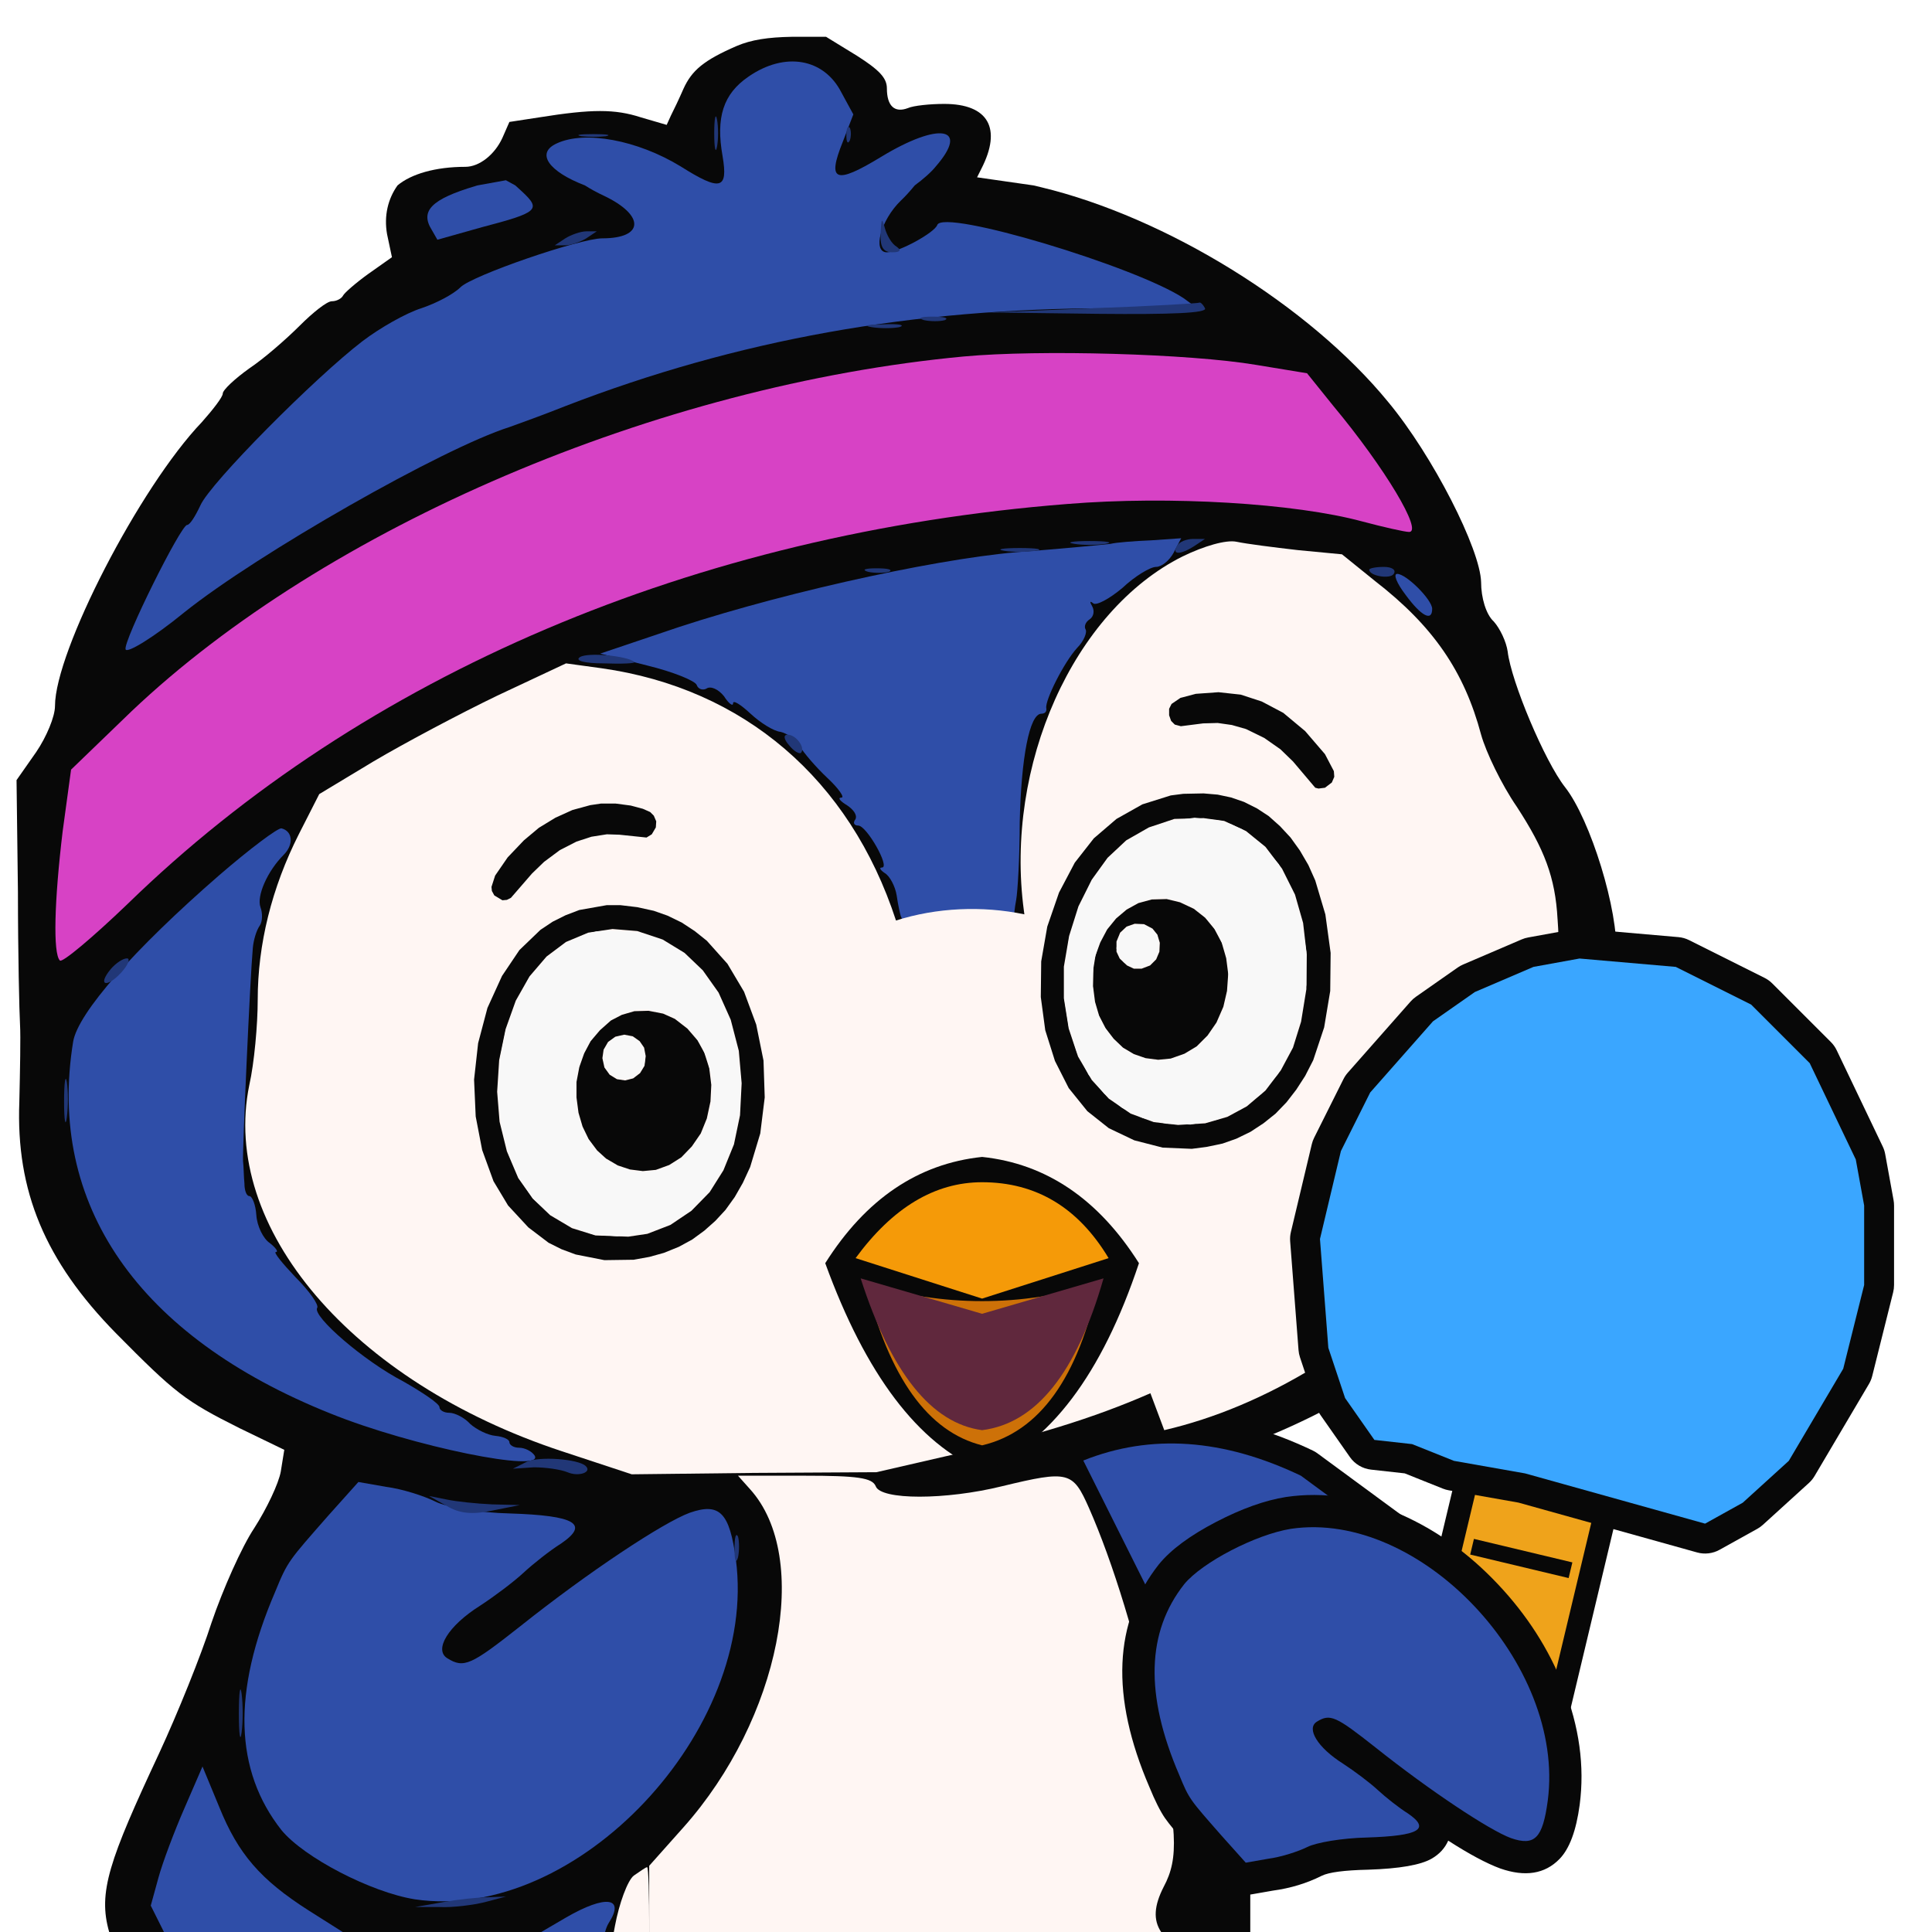
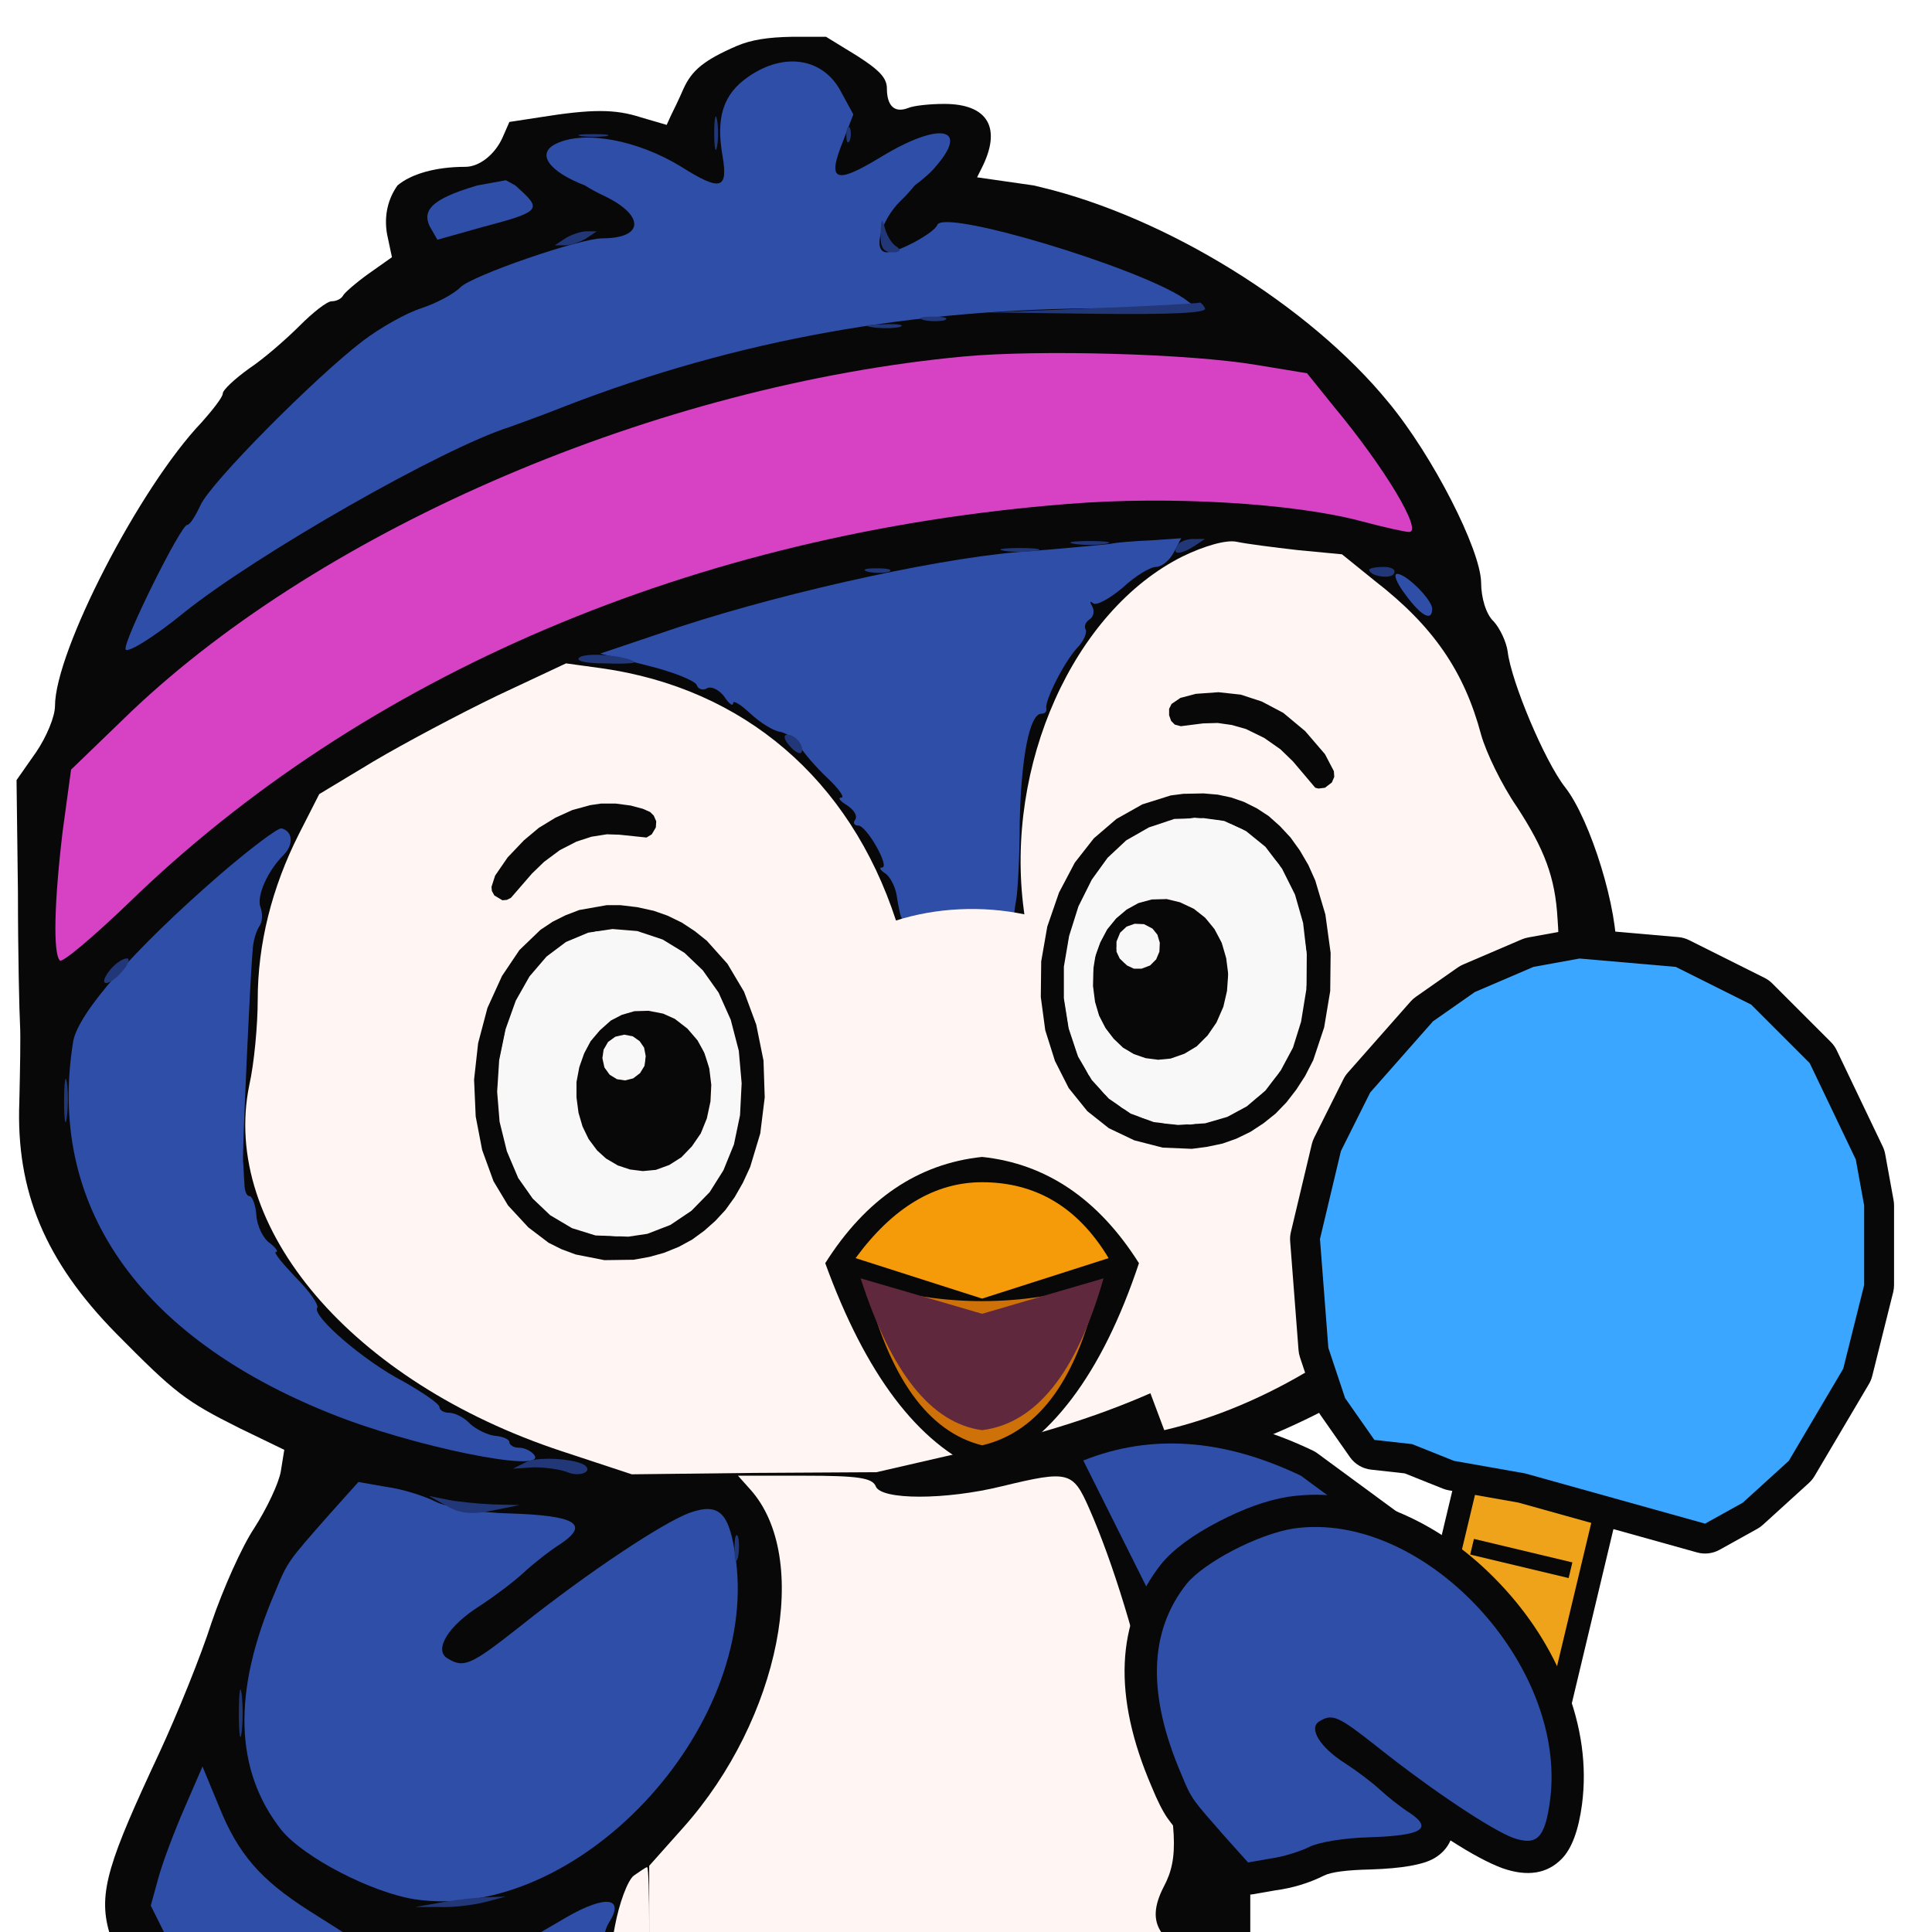
<svg xmlns="http://www.w3.org/2000/svg" viewBox="0 0 420 420" aria-hidden="true" class="sthings" data-character="pip">
  <g data-pip-part="body">
    <path fill="#080808" fill-rule="evenodd" d="M160.128 10.006C163.32 8.638 166.967 8.091 172.135 8H179.58L186.267 12.103C191.13 15.203 192.802 16.936 192.802 19.215C192.802 23.045 194.474 24.595 197.362 23.501C198.577 22.954 202.225 22.589 205.264 22.589C214.839 22.589 217.878 27.878 213.32 36.723L212.408 38.547L224.663 40.305L226.389 40.718C253.592 47.253 284.595 66.401 301.767 87.373C311.495 99.076 321.828 119.44 321.98 126.582C321.98 129.926 323.045 133.573 324.716 135.093C326.084 136.613 327.451 139.501 327.755 141.628C328.515 148.163 335.81 165.488 340.217 171.11C345.764 178.157 351.902 198.068 351.339 207.505H271.8V420.0H23.735C21.258 411.385 23.707 404.441 34.598 381.139C38.549 372.628 43.716 359.863 45.996 352.719C48.427 345.577 52.53 336.306 55.266 332.203C58.002 327.947 60.586 322.477 61.041 319.893L61.801 315.182L52.075 310.471C40.221 304.544 38.093 302.872 25.176 289.803C9.826 274.15 3.443 258.952 4.203 239.5C4.355 232.813 4.508 225.214 4.355 222.782C4.203 220.198 3.899 207.281 3.899 193.907L3.596 169.591L7.851 163.513C10.13 160.169 11.954 155.762 11.954 153.482C11.954 141.628 30.342 105.915 43.868 91.781C46.3 89.045 48.427 86.309 48.427 85.55C48.427 84.79 51.011 82.358 54.202 80.079C57.395 77.951 62.258 73.696 65.145 70.808C68.033 67.921 71.072 65.49 72.136 65.49C73.199 65.49 74.263 64.881 74.567 64.273C74.871 63.666 77.302 61.538 80.038 59.563L85.205 55.915L84.141 50.9C83.444 46.908 84.333 43.233 86.42 40.305C89.34 37.848 94.605 36.267 101.162 36.267C104.202 36.267 107.546 33.623 109.217 29.975L110.737 26.51L117.272 25.507C128.67 23.684 133.685 23.684 139.308 25.507L144.93 27.149L145.842 25.142C146.451 23.957 147.666 21.404 148.578 19.306C150.402 15.294 152.986 13.106 160.128 10.006Z" />
    <path fill="#080808" fill-rule="evenodd" d="M326.8 192.105 351.338 207.505Q350.89 221.805 349.9 238.305Q347.7 269.105 314.7 288.905Q286.1 312.005 252.0 319.705L248.7 305.405Q290.5 294.405 308.1 271.305Q331.2 246.005 326.8 219.605Z" />
    <path fill="#2f4ea8" fill-rule="evenodd" d="M162.712 16.662C170.614 11.191 179.125 12.65 182.924 20.127L185.508 24.869L183.228 30.796C179.733 39.458 181.557 40.188 191.587 34.079C204.201 26.419 210.887 27.605 203.44 36.175C202.47 37.399 200.691 38.958 198.86 40.305C197.826 41.573 196.774 42.727 195.842 43.605C191.435 47.86 189.611 54.851 192.802 54.851C195.386 54.851 203.137 50.596 203.745 48.925C204.961 45.277 247.21 58.043 257.391 64.881L260.279 67.009H241.13C198.426 67.009 160.28 73.847 122.895 88.285C118.336 90.109 112.864 92.084 110.737 92.844C96.299 97.404 56.026 120.352 40.07 133.118C33.383 138.589 27.608 142.084 27.303 141.172C26.696 139.501 39.31 114.121 40.677 114.121C41.285 114.121 42.501 112.145 43.564 109.866C45.692 105.003 68.488 82.054 78.823 74.152C82.622 71.265 88.245 68.072 91.588 67.009C94.779 65.945 98.579 63.969 100.099 62.45C102.683 59.866 126.086 51.812 130.949 51.812C140.067 51.812 140.22 46.796 131.253 42.541C129.771 41.852 128.4 41.1 127.153 40.305C119.322 37.308 116.352 33.284 121.071 31.161C127.15 28.334 138.548 30.431 147.971 36.175C156.633 41.647 158.304 41.191 157.089 33.988C155.57 25.507 157.24 20.401 162.712 16.662Z" />
    <path fill="#2f4ea8" fill-rule="evenodd" d="M112.022 40.305 113.473 41.629C117.727 45.581 116.967 46.189 104.81 49.38L95.084 52.116L93.867 49.988C91.285 45.884 93.716 43.301 103.442 40.414L103.802 40.305L109.977 39.185Z" />
    <path fill="#2f4ea8" fill-rule="evenodd" d="M241.435 118.225C242.65 117.92 246.601 117.616 250.249 117.465L256.784 117.008L255.112 120.2C254.2 121.871 252.528 123.24 251.312 123.24C250.097 123.24 246.753 125.215 244.017 127.798C241.13 130.23 238.242 131.75 237.635 131.142C236.875 130.534 236.875 130.838 237.483 131.902C237.939 132.814 237.787 134.029 236.875 134.638C235.963 135.245 235.66 136.157 235.963 136.765C236.42 137.372 235.66 139.348 234.139 140.868C231.252 144.059 227.149 152.266 227.452 153.938C227.604 154.697 227.149 155.154 226.389 155.154C223.805 155.154 221.982 164.728 221.677 178.862C221.677 186.46 221.222 193.907 220.917 195.579C220.614 197.098 220.31 199.682 220.31 201.05C220.158 202.873 218.942 203.785 216.359 203.785C214.23 203.785 210.127 204.85 207.088 206.065C201.313 208.496 197.058 207.737 198.426 204.393C198.882 203.178 198.426 202.266 197.514 202.266C196.602 202.266 195.995 201.809 195.995 201.05C196.146 200.442 196.146 199.682 195.842 199.226C195.69 198.77 195.235 196.794 194.93 194.667C194.626 192.691 193.411 190.412 192.347 189.804C191.435 189.196 190.979 188.588 191.739 188.588C193.562 188.588 188.396 179.469 186.572 179.469C185.66 179.469 185.355 178.862 185.964 178.102C186.42 177.19 185.508 175.975 184.14 175.063C182.621 174.151 182.012 173.391 182.924 173.391C183.685 173.391 182.316 171.415 179.885 169.135C177.301 166.704 174.717 163.665 173.805 162.144C173.046 160.777 171.071 159.409 169.702 159.105C168.183 158.953 165.296 157.129 163.167 155.154C161.04 153.178 159.368 152.115 159.368 152.875C159.368 153.634 158.457 153.026 157.392 151.354C156.177 149.834 154.505 149.075 153.593 149.682C152.834 150.139 151.77 149.834 151.465 148.922C151.162 148.01 146.299 146.035 140.676 144.668L130.493 142.084L143.108 137.829C166.663 129.622 201.921 121.719 220.917 120.047C230.948 119.288 240.218 118.376 241.435 118.225Z" />
    <path fill="#2f4ea8" fill-rule="evenodd" d="M305.567 129.318C303.591 126.734 302.832 124.759 303.743 124.759C305.72 124.759 311.342 130.382 311.342 132.357C311.342 135.245 308.911 133.878 305.567 129.318Z" />
    <path fill="#2f4ea8" fill-rule="evenodd" d="M47.667 190.259C54.354 184.484 60.434 179.926 61.193 180.078C63.625 180.685 63.929 183.572 61.649 185.853C58.154 189.347 55.723 194.819 56.634 197.251C57.09 198.466 57.09 200.29 56.483 201.202C55.723 202.266 55.114 204.393 54.963 206.065C54.354 212.752 52.683 250.29 52.835 252.417C52.987 253.632 52.987 255.913 53.139 257.28C53.139 258.8 53.595 260.016 54.202 260.016C54.811 260.016 55.571 261.84 55.723 264.119C55.874 266.551 57.242 269.285 58.61 270.197C59.977 271.262 60.586 272.173 59.977 272.173C59.37 272.173 61.346 274.605 64.233 277.644C67.273 280.684 69.4 283.723 68.945 284.331C67.88 286.155 79.126 295.881 87.637 300.289C91.892 302.72 95.539 305.152 95.539 305.912C95.539 306.519 96.451 307.128 97.667 307.128C98.883 307.128 101.011 308.191 102.226 309.559C103.595 310.775 106.026 311.991 107.698 312.143C109.37 312.294 110.737 312.903 110.737 313.51C110.737 314.118 111.649 314.726 112.864 314.726C114.08 314.726 115.6 315.485 116.208 316.397C118.639 320.35 89.461 314.422 71.832 307.279C30.039 290.563 10.13 261.84 15.905 226.429C16.97 220.198 29.127 206.369 47.667 190.259Z" />
    <path fill="#080808" fill-rule="evenodd" d="M233.253 311.887Q257.717 302.103 285.41 315.347Q285.925 315.593 286.384 315.931L323.784 343.431Q324.264 343.784 324.666 344.224Q325.067 344.664 325.377 345.173Q325.685 345.684 325.888 346.244Q326.091 346.804 326.181 347.393Q326.271 347.982 326.243 348.577Q326.217 349.172 326.075 349.75Q325.932 350.329 325.68 350.869Q325.427 351.409 325.074 351.889Q324.857 352.185 324.605 352.452Q306.216 371.991 283.164 381.295Q274.377 385.931 266.662 381.644Q260.033 377.961 255.407 367.569L244.585 349.173Q244.48 348.995 244.389 348.811L230.089 320.211Q229.822 319.678 229.665 319.103Q229.507 318.528 229.465 317.934Q229.423 317.339 229.497 316.748Q229.572 316.158 229.76 315.592Q229.949 315.027 230.244 314.509Q230.539 313.992 230.93 313.541Q231.32 313.091 231.791 312.726Q232.262 312.36 232.794 312.094Q233.02 311.981 233.253 311.887Z" />
    <path fill="#2f4ea8" fill-rule="evenodd" d="M235.5 317.505Q257.5 308.705 282.8 320.805L320.2 348.305Q302.6 367.005 280.6 375.805Q276.341 378.128 272.627 377.453Q265.79 376.21 260.8 364.805L249.8 346.105Z" />
    <path fill="#2f4ea8" fill-rule="evenodd" d="M71.376 329.468 77.911 322.172 83.989 323.237C87.485 323.693 92.196 325.213 94.627 326.428C97.059 327.644 104.05 328.859 110.889 329.012C125.023 329.468 128.214 331.291 121.983 335.546C119.551 337.066 115.904 339.954 113.776 341.929C111.649 343.905 107.393 347.096 104.354 349.072C97.363 353.479 94.324 358.646 97.211 360.47C100.859 362.75 102.378 361.99 113.168 353.479C128.062 341.626 144.171 330.988 149.946 328.859C156.48 326.58 158.609 328.859 159.976 339.042C164.839 376.123 125.326 418.068 90.221 412.901C80.646 411.381 66.057 403.782 61.193 397.856C51.011 384.938 50.403 367.917 59.826 346.032C62.561 339.346 62.713 339.346 71.376 329.468Z" />
    <path fill="#2f4ea8" fill-rule="evenodd" d="M40.07 393.144 44.021 384.026 47.667 392.841C51.771 403.022 56.634 408.646 67.121 415.332L74.498 420.0H35.64L32.774 414.269L34.446 408.19C35.358 404.846 37.941 398.007 40.07 393.144Z" />
    <path fill="#2f4ea8" fill-rule="evenodd" d="M123.047 416.853C131.71 411.838 135.964 412.445 132.317 418.068C131.991 418.611 131.724 419.29 131.542 420.0H117.666Z" />
    <path fill="#213777" fill-rule="evenodd" d="M155.265 28.972C155.265 25.689 155.57 24.413 155.873 25.963C156.177 27.605 156.177 30.34 155.873 31.89C155.57 33.531 155.265 32.255 155.265 28.972Z" />
    <path fill="#213777" fill-rule="evenodd" d="M183.988 29.428C183.988 27.878 184.292 27.24 184.748 27.787C185.052 28.425 185.052 29.701 184.748 30.523C184.292 31.434 183.988 30.887 183.988 29.428Z" />
    <path fill="#213777" fill-rule="evenodd" d="M126.39 29.61C124.871 29.337 126.086 29.154 128.974 29.154C131.861 29.154 133.077 29.337 131.71 29.61C130.189 29.793 127.758 29.793 126.39 29.61Z" />
    <path fill="#213777" fill-rule="evenodd" d="M191.435 50.596C191.587 47.404 191.739 47.253 192.347 49.532C192.802 51.204 193.866 53.028 194.93 53.635C195.995 54.395 195.69 54.851 194.018 54.851C192.042 54.851 191.283 53.788 191.435 50.596Z" />
    <path fill="#213777" fill-rule="evenodd" d="M122.895 51.812C124.111 51.052 126.238 50.292 127.454 50.292H129.734L127.454 51.812C126.238 52.571 124.111 53.331 122.895 53.331H120.615Z" />
    <path fill="#213777" fill-rule="evenodd" d="M237.635 67.009C250.249 66.553 260.583 65.945 260.735 65.793C260.887 65.641 261.495 66.097 261.951 67.009C262.559 68.072 254.504 68.377 238.851 68.225L214.839 67.921Z" />
    <path fill="#213777" fill-rule="evenodd" d="M200.858 69.593C199.337 69.137 200.249 68.832 202.68 68.832C205.264 68.832 206.328 69.137 205.416 69.593C204.352 69.896 202.225 69.896 200.858 69.593Z" />
    <path fill="#213777" fill-rule="evenodd" d="M189.46 71.113C187.484 70.808 188.699 70.504 192.042 70.504C195.386 70.353 196.905 70.656 195.538 71.113C194.018 71.416 191.283 71.416 189.46 71.113Z" />
    <path fill="#213777" fill-rule="evenodd" d="M233.532 118.225C231.555 117.92 233.076 117.616 236.875 117.616C240.674 117.616 242.195 117.92 240.371 118.225C238.395 118.528 235.355 118.528 233.532 118.225Z" />
    <path fill="#213777" fill-rule="evenodd" d="M255.872 118.68C256.327 117.768 257.999 117.16 259.367 117.16H261.951L259.671 118.68C256.632 120.656 254.655 120.656 255.872 118.68Z" />
    <path fill="#213777" fill-rule="evenodd" d="M218.335 119.744C216.359 119.44 217.878 119.135 221.677 119.135C225.477 119.135 226.997 119.44 225.173 119.744C223.198 120.047 220.158 120.047 218.335 119.744Z" />
    <path fill="#213777" fill-rule="evenodd" d="M188.699 124.303C187.179 123.847 188.091 123.543 190.523 123.543C193.107 123.543 194.171 123.847 193.259 124.303C192.195 124.607 190.067 124.607 188.699 124.303Z" />
    <path fill="#213777" fill-rule="evenodd" d="M297.664 123.847C297.664 123.543 299.033 123.24 300.855 123.24C302.527 123.24 303.591 123.847 302.984 124.759C302.224 125.975 297.664 125.215 297.664 123.847Z" />
    <path fill="#213777" fill-rule="evenodd" d="M126.086 142.844C127.758 141.78 136.268 142.54 137.94 143.907C138.245 144.212 135.204 144.364 131.253 144.212C126.998 144.212 124.871 143.604 126.086 142.844Z" />
    <path fill="#213777" fill-rule="evenodd" d="M171.526 161.993C170.311 160.625 170.311 159.713 171.223 159.713C173.046 159.713 175.174 162.601 174.11 163.665C173.805 163.968 172.59 163.36 171.526 161.993Z" />
    <path fill="#213777" fill-rule="evenodd" d="M24.112 210.625C25.176 209.408 26.696 208.344 27.608 208.344C28.367 208.344 27.911 209.713 26.391 211.384C23.2 214.879 21.073 214.271 24.112 210.625Z" />
    <path fill="#213777" fill-rule="evenodd" d="M13.929 239.5C13.929 235.244 14.234 233.42 14.538 235.244C14.841 237.219 14.841 240.563 14.538 242.843C14.234 245.275 13.929 243.603 13.929 239.5Z" />
    <path fill="#213777" fill-rule="evenodd" d="M114.536 317.766C117.272 316.55 125.63 317.157 127.302 318.678C128.822 320.045 125.783 321.109 123.351 320.045C121.83 319.438 118.639 318.981 116.055 318.981L111.497 319.285Z" />
    <path fill="#213777" fill-rule="evenodd" d="M97.059 327.34 93.26 325.213 97.059 325.972C99.187 326.428 103.595 326.884 106.938 327.035L113.016 327.188L106.938 328.404C102.53 329.316 99.795 329.012 97.059 327.34Z" />
    <path fill="#213777" fill-rule="evenodd" d="M159.673 336.763C159.673 334.179 159.976 333.115 160.433 334.027C160.736 335.091 160.736 337.218 160.433 338.585C159.976 340.106 159.673 339.194 159.673 336.763Z" />
    <path fill="#213777" fill-rule="evenodd" d="M51.923 372.476C51.923 367.917 52.227 365.941 52.53 368.221C52.835 370.653 52.835 374.3 52.53 376.579C52.227 379.01 51.923 377.035 51.923 372.476Z" />
    <path fill="#213777" fill-rule="evenodd" d="M96.299 413.509C99.642 412.901 104.05 412.445 106.177 412.445L109.977 412.293L105.417 413.509C102.986 414.117 98.427 414.725 95.539 414.572H90.221Z" />
    <path fill="#fff6f3" fill-rule="evenodd" d="M257.087 120.959C261.799 118.68 266.51 117.313 268.789 117.768C270.917 118.225 276.845 118.984 282.163 119.592L291.737 120.504L298.88 126.279C311.646 136.157 318.333 146.035 321.98 159.713C323.045 163.513 326.388 170.503 329.73 175.366C335.733 184.57 338.107 190.73 338.598 199.805H338.603Q341.1 232.805 318.0 271.305Q286.1 303.205 253.1 310.905L250.089 302.878C237.848 308.255 224.218 312.453 205.721 316.55L190.523 320.045L163.927 320.197L137.333 320.501L122.135 315.485C76.542 300.441 47.82 266.854 54.202 235.852C55.266 231.141 56.026 222.782 56.026 217.31C56.026 205.305 59.066 192.995 64.992 181.293L69.4 172.631L81.254 165.488C87.941 161.537 99.947 155.154 108.153 151.203L123.047 144.212L130.798 145.276C161.639 149.638 184.737 169.343 194.781 200.112C203.601 197.304 213.52 196.856 222.69 198.768L222.589 198.01C218.335 166.4 233.379 132.814 257.087 120.959Z" />
    <path fill="#fff6f3" fill-rule="evenodd" d="M137.788 407.734C139.155 406.822 140.372 405.91 140.676 405.91C140.979 405.91 141.132 411.99 141.132 419.588V420.0H133.439C133.518 419.573 133.6 419.132 133.685 418.676C134.597 413.813 136.421 408.797 137.788 407.734Z" />
    <path fill="#fff6f3" fill-rule="evenodd" d="M163.016 323.693 160.433 320.805H174.87C186.42 320.805 189.611 321.26 190.371 323.084C191.435 326.125 205.568 326.125 217.878 323.084C232.315 319.59 233.227 319.893 236.723 327.796C241.89 339.497 247.361 357.127 251.161 375.516C256.024 397.704 256.327 403.934 252.984 410.166C250.873 414.284 250.668 417.375 252.423 420.0H141.132V405.606L148.578 397.247C169.551 373.692 176.541 338.585 163.016 323.693Z" />
    <path fill="#d742c5" fill-rule="evenodd" d="M209.52 77.495C225.933 75.976 258.608 76.888 273.045 79.319L284.139 81.143L289.762 88.133C301.16 101.81 309.366 115.641 306.327 115.641C305.415 115.641 300.704 114.577 296.145 113.36C281.555 109.409 254.352 107.738 232.012 109.562C151.162 115.944 78.974 146.643 27.76 196.491C20.161 203.785 13.474 209.408 13.017 208.801C11.498 207.281 11.802 195.882 13.626 180.685L15.449 167.312L28.52 154.697C70.767 114.577 142.955 83.726 209.52 77.495Z" />
  </g>
  <g class="sthings-face" data-face="surprised">
    <g data-pip-part="eye-0">
      <path fill="#080808" fill-rule="evenodd" d="M131.924 196.769H134.828L138.524 197.209L142.132 198.001L145.124 199.057L148.204 200.553L151.02 202.401L153.66 204.513L158.148 209.529L161.756 215.601L164.396 222.729L165.98 230.561L166.244 238.569L165.276 246.401L163.076 253.705L161.492 257.137L159.732 260.217L157.708 263.033L155.508 265.409L153.132 267.521L150.492 269.457L147.588 271.041L144.332 272.361L141.164 273.241L137.732 273.857L131.396 273.945L125.148 272.713L122.068 271.569L119.252 270.161L114.852 266.817L110.452 262.065L107.284 256.785L104.82 250.009L103.412 242.705L103.06 234.697L103.94 226.777L105.964 219.121L109.132 212.169L112.916 206.537L117.492 202.137L120.132 200.377L122.948 198.969L125.94 197.825L131.924 196.769ZM138.524 202.401 133.156 201.961 127.876 202.753 123.036 204.777 118.812 207.945 115.116 212.257 112.124 217.537 109.924 223.697 108.516 230.473 108.076 237.337 108.604 243.849 110.188 250.273 112.652 256.081 115.82 260.569 119.604 264.177 124.356 266.993 129.46 268.577 136.588 268.841 140.724 268.225 145.74 266.289 150.316 263.209 154.276 259.161 157.268 254.409 159.556 248.777 160.876 242.441 161.228 235.489 160.612 228.449 158.852 221.673 156.212 215.777 152.78 210.937 148.82 207.153 144.068 204.249 138.524 202.401ZM135.18 220.617 137.908 219.825 140.988 219.737 144.156 220.353 146.708 221.497 149.436 223.609 151.636 226.161 153.132 228.889 154.188 232.233 154.628 235.841 154.452 239.449 153.66 243.145 152.34 246.401 150.404 249.217 148.116 251.593 145.476 253.265 142.572 254.321 139.756 254.585 136.94 254.233 134.3 253.353 131.748 251.857 129.812 250.097 127.964 247.633 126.644 244.905 125.764 241.913 125.324 238.569V235.225L125.94 231.969L126.996 228.977L128.404 226.337L130.428 223.961L132.804 221.849L135.18 220.617ZM128.316 175.033 130.692 174.681H133.772L137.116 175.121L139.756 175.825L141.34 176.529L142.132 177.321L142.66 178.553L142.572 179.873L141.692 181.369L140.548 182.073L134.652 181.457L131.924 181.369L128.58 181.897L125.324 182.953L121.716 184.801L118.284 187.353L115.644 189.905L111.068 195.185L110.188 195.625L109.22 195.713L107.46 194.657L106.932 193.689L106.844 192.809L107.636 190.345L110.364 186.385L113.884 182.689L117.14 179.961L120.748 177.761L124.444 176.089L128.316 175.033ZM139.052 226.337 137.556 225.281 135.708 224.929 133.772 225.369 132.188 226.513 131.22 228.185 130.956 230.033 131.396 232.057 132.54 233.641 134.124 234.609 135.884 234.873 137.644 234.433 139.14 233.289 140.108 231.705 140.372 229.593 140.02 227.745 139.052 226.337Z" />
      <path fill="#f8f8f8" fill-rule="evenodd" d="M127.436 203.017 129.636 202.489 132.54 202.313 138.7 202.665 143.716 204.249 148.38 206.977 152.516 210.937 155.948 215.777 158.588 221.497 160.26 227.657 161.052 234.609 160.788 241.737 159.468 248.337 157.092 254.233 153.924 259.249 149.876 263.385 145.124 266.377 139.756 268.225 134.124 268.753 128.844 268.313 123.916 266.553 119.516 263.913 115.82 260.481 112.828 256.169 110.54 250.889 108.956 244.817 108.34 238.305 108.692 230.121 109.924 224.049 112.036 218.153 114.852 212.873 118.548 208.473 122.772 205.129 127.436 203.017ZM143.716 220.001 140.284 219.385 137.908 219.561 135.004 220.441 132.188 222.113 129.9 224.225 127.876 226.953 126.38 230.121 125.412 233.553 125.06 237.249 125.324 240.681 126.204 244.201 127.612 247.281 129.548 250.009 131.836 252.121 134.476 253.617 137.556 254.585 140.46 254.761 143.276 254.321 145.916 253.265 148.468 251.505 150.58 249.393 152.34 246.753 153.748 243.761 154.54 240.681 154.804 237.249 154.628 233.817 153.836 230.561 152.604 227.569 150.844 224.841 148.82 222.729 146.444 221.057 143.716 220.001ZM133.42 225.721 135.18 225.105 136.852 225.281 138.7 226.161 139.756 227.657 140.284 229.505 140.108 231.265 139.14 232.937 137.732 234.169 136.06 234.609 134.3 234.433 132.628 233.465 131.572 232.057 131.132 230.385 131.308 228.449 132.1 226.953 133.42 225.721Z" />
    </g>
    <g data-pip-part="eye-1">
      <path fill="#080808" fill-rule="evenodd" d="M254.508 172.921 257.236 172.569 261.636 172.481 264.716 172.745 267.62 173.361 270.436 174.329 273.252 175.737 275.804 177.409 278.268 179.609 280.556 182.073 282.58 184.889 284.428 188.057 285.924 191.401 288.124 198.793 289.268 207.153 289.18 215.425 287.86 223.345 285.484 230.473 283.724 233.905 281.788 236.897 279.676 239.625 277.3 242.089 274.66 244.201 271.844 246.049 268.764 247.545 265.772 248.601 262.428 249.305 259.084 249.745 252.748 249.481 246.588 247.897 241.044 245.257 236.38 241.561 232.332 236.545 229.34 230.649 227.228 223.961 226.26 216.745 226.348 209.001 227.668 201.433 230.22 194.041 233.652 187.529 237.788 182.249 242.716 178.025 248.348 174.857 254.508 172.921ZM266.124 178.465 261.636 177.849 255.3 178.025 249.756 179.873 244.828 182.689 240.78 186.473 237.348 191.225 234.444 197.033 232.42 203.457 231.276 210.145V217.009L232.332 223.609L234.356 229.681L237.348 234.785L241.044 238.833L245.796 242.089L250.812 243.937L256.092 244.553L261.988 244.201L266.828 242.793L271.052 240.505L275.1 237.073L278.444 232.673L281.084 227.745L282.844 222.113L283.988 215.073L284.076 207.505L283.284 200.641L281.524 194.481L278.708 188.849L275.1 184.097L270.876 180.665L266.124 178.465ZM247.468 196.329 250.372 195.537 253.628 195.449 256.532 196.153 259.524 197.561 261.988 199.497 264.012 201.961 265.596 204.953 266.564 208.297 267.004 211.729 266.74 215.425 265.948 218.857 264.452 222.289 262.516 225.105 260.14 227.481 257.5 229.065 254.508 230.121 251.78 230.385 249.052 230.033 246.5 229.153 244.124 227.745 242.1 225.809 240.34 223.521 238.932 220.793 238.052 217.801 237.612 214.369 237.7 210.497 238.14 207.769 239.196 204.865 240.692 202.049 242.628 199.673 244.916 197.737 247.468 196.329ZM259.964 150.833 264.892 150.481 269.732 151.009 274.308 152.505 278.972 154.969 283.724 158.929 288.036 163.945 289.972 167.641 290.06 168.873 289.532 170.105 288.036 171.249 286.628 171.425 285.924 171.249 281.084 165.529 278.356 162.889 274.836 160.425 270.876 158.489 267.796 157.609 264.716 157.169 261.548 157.257 256.708 157.873 255.388 157.521 254.596 156.729 254.156 155.497V154.089L254.684 153.033L256.62 151.713L259.964 150.833ZM250.548 201.873 248.7 200.905 246.676 200.817 244.916 201.433 243.508 202.753 242.716 204.689V206.889L243.42 208.385L245.004 209.881L246.5 210.585H248.172L250.02 209.881L251.34 208.561L252.044 206.889L252.132 204.953L251.604 203.193L250.548 201.873Z" />
      <path fill="#f8f8f8" fill-rule="evenodd" d="M254.156 178.553 259.7 177.761 264.98 178.377 267.62 179.169 270.084 180.313 274.308 183.569 278.004 187.881 280.996 193.601 282.932 199.849 283.988 206.889V214.105L282.844 221.233L280.82 227.745L277.828 233.465L274.22 237.777L269.82 241.121L264.54 243.409L258.82 244.465L253.54 244.289L248.436 243.057L243.948 240.857L240.076 237.777L236.644 233.641L234.092 228.713L232.332 223.169L231.364 217.009L231.452 210.497L232.42 203.897L234.444 197.473L237.26 191.577L240.604 186.913L244.652 183.129L249.228 180.313L254.156 178.553ZM255.652 195.625 252.66 195.185 249.844 195.449 247.028 196.329 244.564 197.737 242.012 200.113 240.164 202.577 238.756 205.569 237.788 209.001 237.436 212.873 237.7 216.833 238.404 219.737 239.724 222.729 241.748 225.633 244.124 227.921 246.852 229.505 249.756 230.385 252.572 230.561 255.388 230.033 258.204 228.889 260.756 227.217 262.78 225.105 264.628 222.465 265.948 219.473 266.828 216.041 267.092 212.697 266.916 209.353 266.124 206.097 264.892 203.193 263.132 200.553 260.844 198.265 258.292 196.593 255.652 195.625ZM245.18 201.609 246.94 200.993 248.7 201.081 250.284 201.873 251.516 203.193 251.956 205.217 251.692 207.417 250.988 208.649 249.492 209.881 247.908 210.321 246.06 210.233 244.388 209.265 243.332 207.945 242.716 206.185 242.892 204.513 243.86 202.753 245.18 201.609Z" />
    </g>
    <g data-pip-part="beak">
      <path fill="#080808" fill-rule="evenodd" d="M179.4 274.605Q192.6 253.705 213.5 251.505Q234.4 253.705 247.6 274.605Q235.5 310.905 213.5 319.705Q192.6 310.905 179.4 274.605Z" />
      <path fill="#cd7108" fill-rule="evenodd" d="M188.2 279.005Q213.5 286.705 238.8 279.005Q232.2 309.805 213.5 314.205Q195.9 309.805 188.2 279.005Z" />
      <path fill="#f59a08" fill-rule="evenodd" d="M186.0 273.505Q198.1 257.005 213.5 257.005Q231.1 257.005 241.0 273.505L213.5 282.305L186.0 273.505Z" />
      <path fill="#60283d" fill-rule="evenodd" d="M187.1 277.905 213.5 285.605 239.9 277.905Q231.1 308.705 213.5 310.905Q197.0 308.705 187.1 277.905Z" />
    </g>
  </g>
  <g data-pip-part="racket">
-     <path fill="#080808" fill-rule="evenodd" d="M353.666 320.181 340.294 376.179 305.277 367.821 318.651 311.819Q318.856 310.959 319.145 310.123Q319.433 309.287 319.803 308.484Q320.173 307.68 320.618 306.916Q321.065 306.153 321.584 305.437Q322.102 304.721 322.689 304.06Q323.276 303.399 323.924 302.797Q324.573 302.196 325.278 301.662Q325.982 301.127 326.735 300.664Q327.489 300.201 328.284 299.814Q329.078 299.428 329.908 299.12Q330.737 298.813 331.593 298.588Q332.447 298.364 333.321 298.225Q334.194 298.086 335.077 298.033Q335.96 297.979 336.843 298.013Q337.727 298.047 338.603 298.167Q339.48 298.287 340.339 298.493Q341.199 298.697 342.035 298.987Q342.871 299.275 343.675 299.644Q344.478 300.014 345.242 300.459Q346.005 300.906 346.721 301.425Q347.437 301.943 348.098 302.531Q348.76 303.117 349.361 303.766Q349.963 304.414 350.497 305.119Q351.032 305.823 351.495 306.577Q351.957 307.33 352.344 308.125Q352.731 308.921 353.038 309.75Q353.345 310.578 353.57 311.434Q353.794 312.29 353.934 313.162Q354.072 314.036 354.126 314.919Q354.179 315.801 354.145 316.686Q354.112 317.569 353.992 318.444Q353.871 319.321 353.666 320.181Z" />
-     <path fill="#efa31b" fill-rule="evenodd" d="M348.803 319.02 335.431 375.019 310.141 368.982 323.514 312.981Q323.663 312.359 323.871 311.755Q324.08 311.151 324.346 310.572Q324.613 309.991 324.935 309.44Q325.257 308.889 325.632 308.372Q326.007 307.855 326.43 307.376Q326.854 306.899 327.323 306.464Q327.791 306.03 328.299 305.644Q328.809 305.259 329.353 304.924Q329.897 304.59 330.471 304.311Q331.045 304.031 331.644 303.809Q332.243 303.587 332.861 303.425Q333.479 303.263 334.109 303.162Q334.74 303.062 335.378 303.023Q336.015 302.985 336.653 303.009Q337.292 303.033 337.924 303.12Q338.557 303.207 339.178 303.356Q339.799 303.504 340.403 303.712Q341.007 303.921 341.587 304.187Q342.167 304.455 342.718 304.777Q343.27 305.099 343.787 305.473Q344.304 305.848 344.782 306.272Q345.26 306.695 345.694 307.164Q346.128 307.633 346.514 308.142Q346.9 308.65 347.235 309.195Q347.569 309.738 347.849 310.312Q348.128 310.887 348.349 311.486Q348.571 312.084 348.733 312.702Q348.896 313.321 348.996 313.951Q349.097 314.581 349.135 315.219Q349.173 315.856 349.149 316.495Q349.125 317.133 349.038 317.766Q348.952 318.398 348.803 319.02Z" />
+     <path fill="#080808" fill-rule="evenodd" d="M353.666 320.181 335.516 396.181Q335.312 397.042 335.023 397.878Q334.734 398.713 334.365 399.517Q333.996 400.32 333.55 401.083Q333.103 401.846 332.584 402.563Q332.329 402.916 332.056 403.257L300.393 395.7Q300.303 395.271 300.234 394.837Q300.095 393.964 300.041 393.082Q299.989 392.198 300.023 391.315Q300.056 390.432 300.176 389.555Q300.297 388.679 300.501 387.819L318.651 311.819Q318.856 310.959 319.145 310.123Q319.433 309.287 319.803 308.484Q320.173 307.68 320.618 306.916Q321.065 306.153 321.584 305.437Q322.102 304.721 322.689 304.06Q323.276 303.399 323.924 302.797Q324.573 302.196 325.278 301.662Q325.982 301.127 326.735 300.664Q327.489 300.201 328.284 299.814Q329.078 299.428 329.908 299.12Q330.737 298.813 331.593 298.588Q332.447 298.364 333.321 298.225Q334.194 298.086 335.077 298.033Q335.96 297.979 336.843 298.013Q337.727 298.047 338.603 298.167Q339.48 298.287 340.339 298.493Q341.199 298.697 342.035 298.987Q342.871 299.275 343.675 299.644Q344.478 300.014 345.242 300.459Q346.005 300.906 346.721 301.425Q347.437 301.943 348.098 302.531Q348.76 303.117 349.361 303.766Q349.963 304.414 350.497 305.119Q351.032 305.823 351.495 306.577Q351.957 307.33 352.344 308.125Q352.731 308.921 353.038 309.75Q353.345 310.578 353.57 311.434Q353.794 312.29 353.934 313.162Q354.072 314.036 354.126 314.919Q354.179 315.801 354.145 316.686Q354.112 317.569 353.992 318.444Q353.871 319.321 353.666 320.181Z" />
+     <path fill="#efa31b" fill-rule="evenodd" d="M348.803 319.02 330.653 395.02Q330.505 395.641 330.297 396.244Q330.088 396.848 329.822 397.429Q329.554 398.009 329.233 398.56Q328.911 399.112 328.536 399.629Q328.161 400.146 327.737 400.623Q327.314 401.102 326.845 401.535Q326.637 401.729 326.422 401.911L306.028 397.044Q305.918 396.782 305.819 396.515Q305.596 395.915 305.435 395.297Q305.272 394.68 305.172 394.05Q305.071 393.418 305.033 392.781Q304.995 392.143 305.019 391.505Q305.043 390.867 305.13 390.235Q305.217 389.601 305.364 388.981L323.514 312.981Q323.663 312.359 323.871 311.755Q324.08 311.151 324.346 310.572Q324.613 309.991 324.935 309.44Q325.257 308.889 325.632 308.372Q326.007 307.855 326.43 307.376Q326.854 306.899 327.323 306.464Q327.791 306.03 328.299 305.644Q328.809 305.259 329.353 304.924Q329.897 304.59 330.471 304.311Q331.045 304.031 331.644 303.809Q332.243 303.587 332.861 303.425Q333.479 303.263 334.109 303.162Q334.74 303.062 335.378 303.023Q336.015 302.985 336.653 303.009Q337.292 303.033 337.924 303.12Q338.557 303.207 339.178 303.356Q339.799 303.504 340.403 303.712Q341.007 303.921 341.587 304.187Q342.167 304.455 342.718 304.777Q343.27 305.099 343.787 305.473Q344.304 305.848 344.782 306.272Q345.26 306.695 345.694 307.164Q346.128 307.633 346.514 308.142Q346.9 308.65 347.235 309.195Q347.569 309.738 347.849 310.312Q348.128 310.887 348.349 311.486Q348.571 312.084 348.733 312.702Q348.896 313.321 348.996 313.951Q349.097 314.581 349.135 315.219Q349.173 315.856 349.149 316.495Q349.125 317.133 349.038 317.766Q348.952 318.398 348.803 319.02Z" />
    <path fill="#080808" fill-rule="evenodd" d="M341.819 339.652 341.007 343.057 319.608 337.947 320.421 334.543 341.819 339.652Z" />
-     <path fill="#080808" fill-rule="evenodd" d="M312.433 367.987 333.831 373.095 333.599 374.067 312.201 368.96 312.433 367.987Z" />
+     <path fill="#080808" fill-rule="evenodd" d="M305.875 395.465 327.273 400.573 327.041 401.545 305.643 396.438 305.875 395.465Z" />
    <g data-pip-part="flipper">
-       <path fill="#080808" fill-rule="evenodd" d="M260.326 403.71Q260.007 403.345 259.41 402.664Q254.561 397.141 253.258 395.241Q251.702 392.969 249.87 388.492Q237.114 358.867 251.946 340.051Q255.868 335.268 264.416 330.83Q272.715 326.522 279.567 325.434Q291.855 323.624 304.61 329.262Q316.177 334.374 325.649 344.412Q335.075 354.402 339.855 366.542Q345.06 379.765 343.41 392.345Q342.275 400.796 339.018 404.134Q334.253 409.02 326.14 406.19Q321.68 404.547 314.83 400.141Q313.758 402.577 311.282 404.027Q307.697 406.124 297.426 406.455Q289.638 406.628 287.321 407.786Q282.429 410.233 276.745 411L272.023 411.826Q271.587 411.902 271.143 411.922Q270.699 411.943 270.257 411.907Q269.815 411.872 269.38 411.781Q268.945 411.689 268.525 411.544Q268.106 411.399 267.708 411.202Q267.31 411.004 266.94 410.759Q266.571 410.512 266.235 410.222Q265.9 409.931 265.604 409.6L260.375 403.765L260.326 403.71Z" />
-       <path fill="#2f4ea8" fill-rule="evenodd" d="M265.589 399.094C258.659 391.192 258.537 391.192 256.349 385.843C248.811 368.335 249.297 354.718 257.444 344.384C261.333 339.643 273.006 333.563 280.665 332.347C308.75 328.214 340.36 361.769 336.47 391.435C335.376 399.58 333.674 401.404 328.446 399.58C323.826 397.879 310.938 389.368 299.024 379.885C290.391 373.076 289.176 372.469 286.257 374.291C283.947 375.751 286.379 379.885 291.972 383.41C294.404 384.991 297.807 387.544 299.51 389.125C301.212 390.706 304.13 393.016 306.075 394.231C311.06 397.636 308.507 399.094 297.2 399.458C291.729 399.58 286.136 400.553 284.19 401.525C282.246 402.499 278.477 403.714 275.681 404.078L270.817 404.93L265.589 399.094Z" />
+       <path fill="#080808" fill-rule="evenodd" d="M260.826 403.659Q260.506 403.295 259.909 402.614Q255.061 397.091 253.759 395.19Q252.201 392.919 250.371 388.443Q237.614 358.817 252.445 340Q256.368 335.218 264.915 330.781Q273.216 326.471 280.068 325.384Q292.355 323.575 305.109 329.211Q316.677 334.323 326.15 344.363Q335.576 354.352 340.354 366.491Q345.56 379.716 343.91 392.295Q342.775 400.746 339.518 404.084Q334.752 408.97 326.639 406.14Q322.18 404.497 315.33 400.091Q314.259 402.527 311.782 403.976Q308.197 406.074 297.925 406.405Q290.137 406.579 287.822 407.737Q282.929 410.182 277.244 410.949L272.524 411.775Q272.086 411.852 271.643 411.872Q271.199 411.893 270.757 411.858Q270.314 411.822 269.879 411.731Q269.445 411.64 269.026 411.495Q268.606 411.349 268.208 411.151Q267.81 410.954 267.441 410.708Q267.071 410.463 266.736 410.172Q266.399 409.881 266.103 409.551L260.875 403.714L260.826 403.659Z" />
+       <path fill="#2f4ea8" fill-rule="evenodd" d="M266.089 399.044C259.159 391.141 259.038 391.141 256.849 385.792C249.312 368.284 249.798 354.667 257.943 344.334C261.834 339.592 273.505 333.513 281.165 332.297C309.25 328.164 340.86 361.72 336.969 391.384C335.875 399.531 334.173 401.354 328.945 399.531C324.325 397.828 311.439 389.317 299.523 379.834C290.892 373.026 289.675 372.418 286.758 374.242C284.448 375.701 286.879 379.834 292.472 383.361C294.903 384.941 298.308 387.494 300.009 389.074C301.712 390.655 304.63 392.965 306.575 394.181C311.559 397.585 309.006 399.044 297.7 399.409C292.229 399.531 286.636 400.503 284.691 401.476C282.745 402.448 278.976 403.664 276.18 404.029L271.317 404.88L266.089 399.044Z" />
    </g>
    <g data-pip-part="blade">
      <path fill="#080808" fill-rule="evenodd" d="M332.198 203.8 342.208 201.98Q343.065 201.824 343.934 201.899L364.863 203.72Q366.099 203.827 367.207 204.381L383.586 212.572Q384.53 213.042 385.276 213.789L398.016 226.528Q398.804 227.316 399.283 228.32L409.293 249.25Q409.67 250.035 409.825 250.892L411.645 260.902Q411.75 261.479 411.75 262.065V279.355Q411.75 280.156 411.556 280.931L407.005 299.132Q406.777 300.048 406.296 300.862L394.467 320.882Q393.967 321.726 393.242 322.385L383.232 331.485Q382.676 331.991 382.017 332.357L373.827 336.907Q372.705 337.529 371.431 337.68Q370.159 337.831 368.922 337.485L330.098 326.652L314.941 323.976Q314.28 323.86 313.656 323.61L305.375 320.298L298.062 319.485Q296.669 319.33 295.464 318.616Q294.259 317.901 293.455 316.753L287.084 307.652Q286.542 306.878 286.243 305.98L282.603 295.061Q282.35 294.302 282.29 293.503L280.469 269.843Q280.391 268.829 280.626 267.84L285.177 248.73Q285.351 247.999 285.686 247.328L292.057 234.588Q292.435 233.83 292.996 233.194L306.646 217.724Q307.158 217.144 307.792 216.7L316.892 210.33Q317.442 209.945 318.059 209.681L330.8 204.22Q331.475 203.931 332.198 203.8Z" />
      <path fill="#3aa6ff" fill-rule="evenodd" d="M333.36 210.195 343.37 208.375 364.3 210.195 380.68 218.385 393.42 231.125 403.43 252.055 405.25 262.065V279.355L400.7 297.555L388.87 317.575L378.86 326.675L370.67 331.225L331.54 320.305L316.069 317.575L306.97 313.936L298.78 313.025L292.41 303.926L288.77 293.005L286.95 269.345L291.5 250.235L297.87 237.495L311.52 222.025L320.62 215.655L333.36 210.195Z" />
    </g>
  </g>
</svg>
